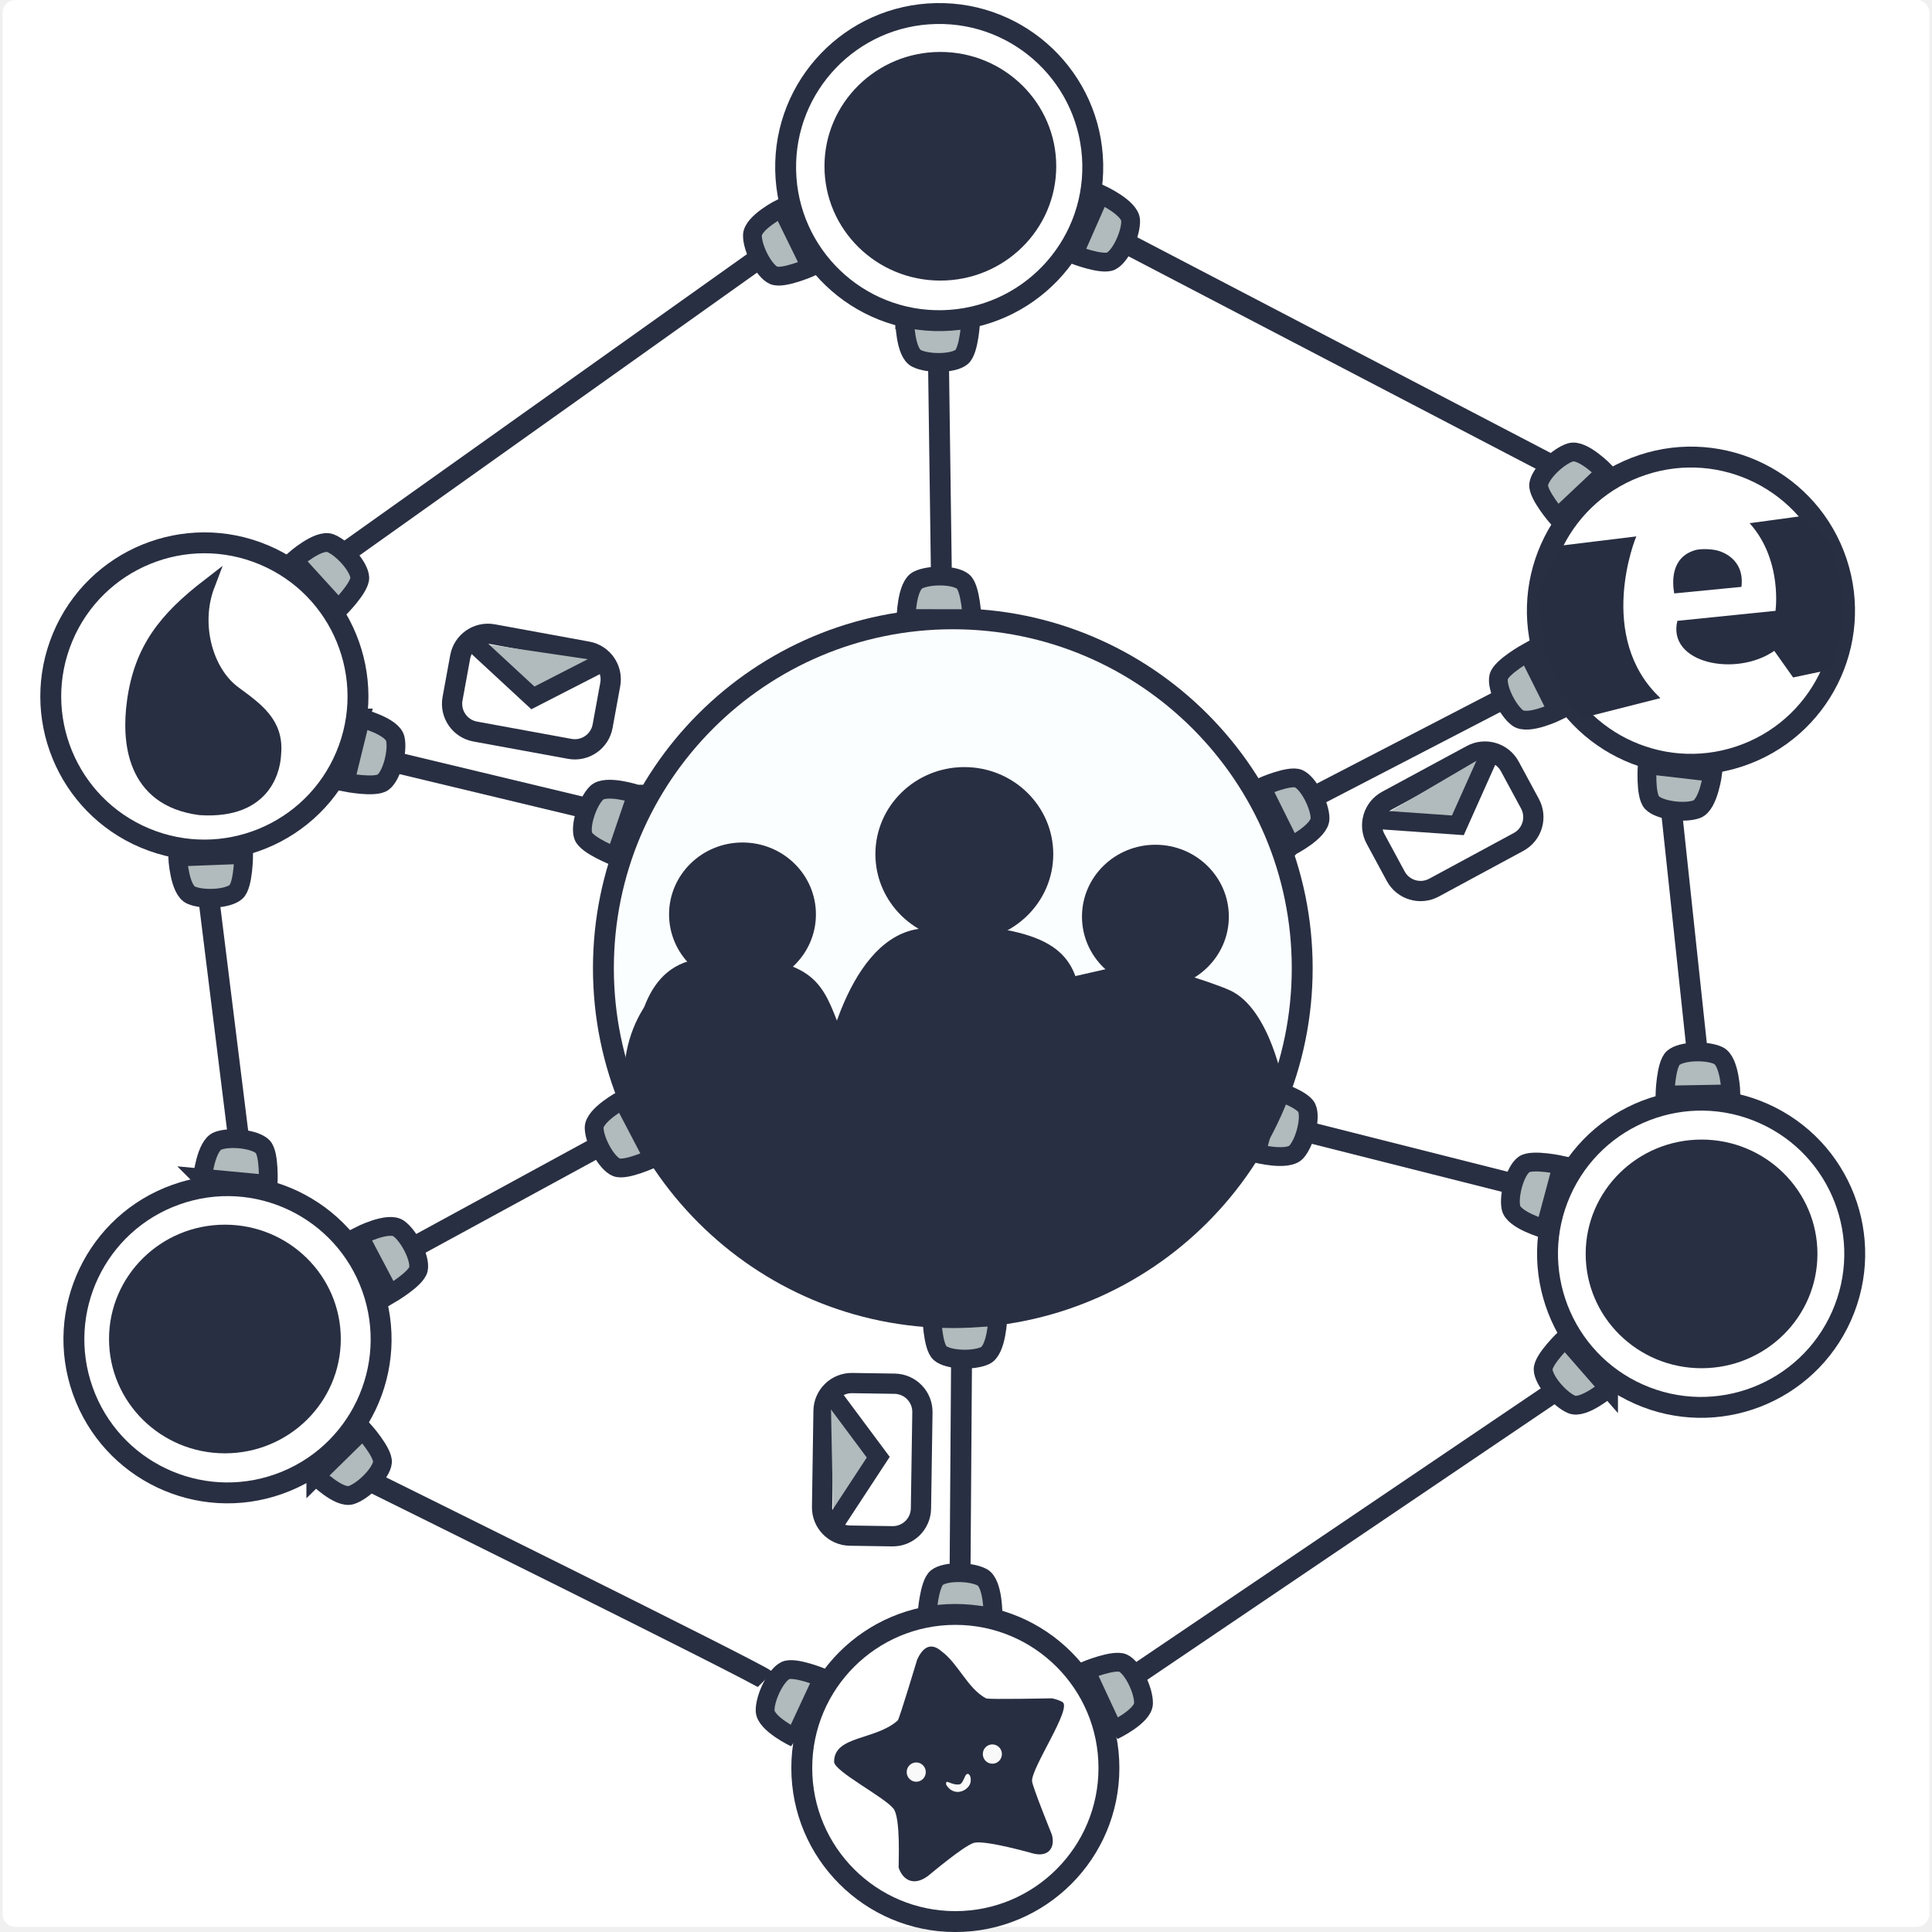
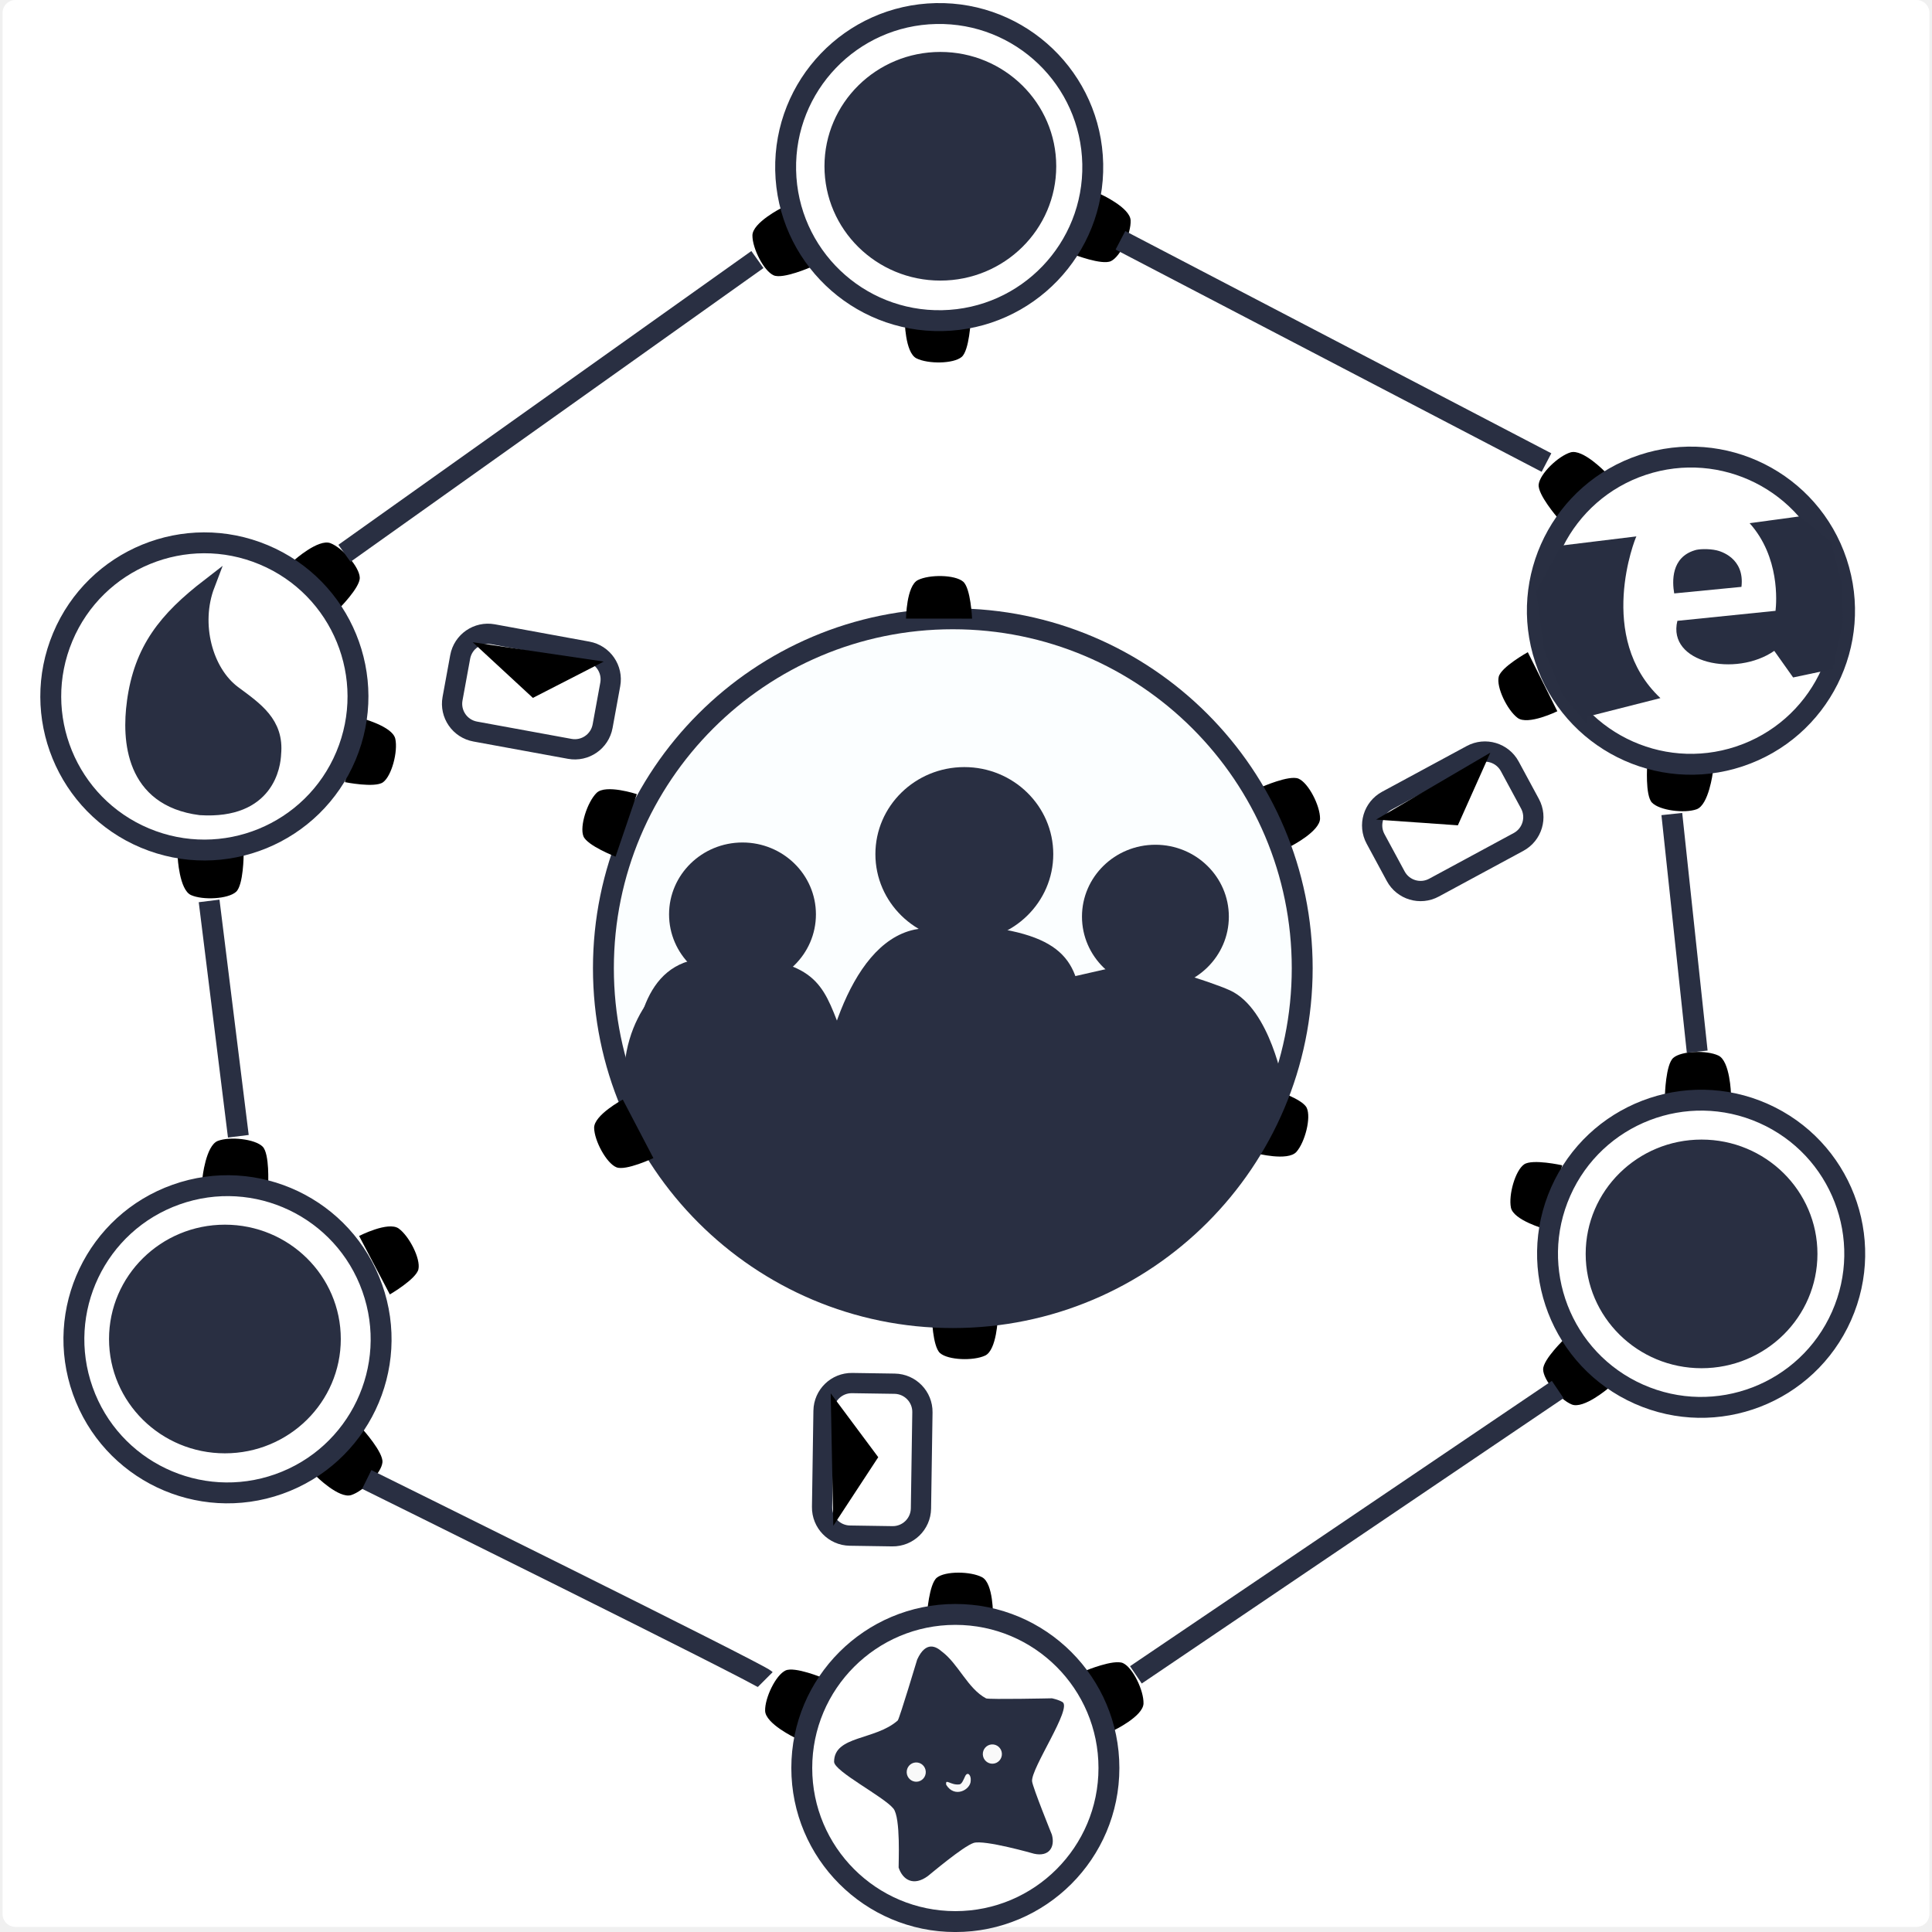
<svg xmlns="http://www.w3.org/2000/svg" width="369" height="369" version="1.1" viewBox="0 0 409.81 410.9" xml:space="preserve">
  <g transform="translate(342.2 585.46)">
    <rect x="-342.2" y="-585.46" width="409.81" height="409.81" ry="2.737" fill="#fff" />
-     <path d="m-11.528-434.19-6.281-12.562s-5.681 3.148-6.186 5.229c-0.543 2.235 1.813 7.086 4.007 8.742 2.194 1.656 8.46-1.409 8.46-1.409z" fill="#b1babc" stroke="#292f42" stroke-width="4" />
-     <path d="m-68.212-405.48-6.253-12.577s5.934-2.643 7.899-1.794c2.111 0.912 4.568 5.712 4.571 8.461 2e-3 2.749-6.216 5.909-6.216 5.909z" fill="#b1babc" stroke="#292f42" stroke-width="4" />
-     <path d="m-22.633-437.06-41.658 21.587" fill="#b1babc" stroke="#292f42" stroke-width="4.444" />
-     <path d="m-14.133-324.06 3.635-13.566s-6.34-1.414-8.098-0.193c-1.889 1.312-3.345 6.505-2.803 9.2 0.543 2.695 7.264 4.559 7.264 4.559z" fill="#b1babc" stroke="#292f42" stroke-width="4" />
-     <path d="m-75.593-340.18 3.666-13.558s6.193 1.96 7.1 3.898c0.975 2.083-0.372 7.305-2.195 9.363-1.823 2.058-8.572 0.297-8.572 0.297z" fill="#b1babc" stroke="#292f42" stroke-width="4" />
-     <path d="m-20.54-333.57-45.491-11.488" fill="#b1babc" stroke="#292f42" stroke-width="4.444" />
-     <path d="m-130.52-305.3-14.042-0.301s0.136 6.494 1.741 7.911c1.724 1.522 7.114 1.7 9.602 0.531 2.488-1.169 2.699-8.141 2.699-8.141z" fill="#b1babc" stroke="#292f42" stroke-width="4" />
-     <path d="m-131.55-241.76-14.041-0.333s0.429-6.481 2.096-7.824c1.791-1.443 7.183-1.378 9.617-0.098 2.433 1.28 2.329 8.255 2.329 8.255z" fill="#b1babc" stroke="#292f42" stroke-width="4" />
-     <path d="m-105.91-217.42-5.923-12.735s6-2.487 7.943-1.587c2.087 0.966 4.418 5.83 4.348 8.578-0.07 2.748-6.369 5.745-6.369 5.745z" fill="#b1babc" stroke="#292f42" stroke-width="4" />
-     <path d="m-173.65-215.86 5.923-12.735s-6-2.487-7.943-1.587c-2.087 0.966-4.418 5.83-4.348 8.578 0.07 2.748 6.369 5.745 6.369 5.745z" fill="#b1babc" stroke="#292f42" stroke-width="4" />
-     <path d="m-138.24-296.81-0.326 46.918" fill="#b1babc" stroke="#292f42" stroke-width="4.444" />
+     <path d="m-11.528-434.19-6.281-12.562s-5.681 3.148-6.186 5.229c-0.543 2.235 1.813 7.086 4.007 8.742 2.194 1.656 8.46-1.409 8.46-1.409z" class="fill-zinc-200 stroke-main-900 dark:stroke-white" stroke-width="4" />
+     <path d="m-68.212-405.48-6.253-12.577s5.934-2.643 7.899-1.794c2.111 0.912 4.568 5.712 4.571 8.461 2e-3 2.749-6.216 5.909-6.216 5.909z" class="fill-zinc-200 stroke-main-900 dark:stroke-white" stroke-width="4" />
+     <path d="m-22.633-437.06-41.658 21.587" class="fill-zinc-200 stroke-main-900 dark:stroke-white" stroke-width="4.444" />
+     <path d="m-14.133-324.06 3.635-13.566s-6.34-1.414-8.098-0.193c-1.889 1.312-3.345 6.505-2.803 9.2 0.543 2.695 7.264 4.559 7.264 4.559z" class="fill-zinc-200 stroke-main-900 dark:stroke-white" stroke-width="4" />
+     <path d="m-75.593-340.18 3.666-13.558s6.193 1.96 7.1 3.898c0.975 2.083-0.372 7.305-2.195 9.363-1.823 2.058-8.572 0.297-8.572 0.297z" class="fill-zinc-200 stroke-main-900 dark:stroke-white" stroke-width="4" />
+     <path d="m-20.54-333.57-45.491-11.488" class="fill-zinc-200 stroke-main-900 dark:stroke-white" stroke-width="4.444" />
+     <path d="m-130.52-305.3-14.042-0.301s0.136 6.494 1.741 7.911c1.724 1.522 7.114 1.7 9.602 0.531 2.488-1.169 2.699-8.141 2.699-8.141z" class="fill-zinc-200 stroke-main-900 dark:stroke-white" stroke-width="4" />
+     <path d="m-131.55-241.76-14.041-0.333s0.429-6.481 2.096-7.824c1.791-1.443 7.183-1.378 9.617-0.098 2.433 1.28 2.329 8.255 2.329 8.255z" class="fill-zinc-200 stroke-main-900 dark:stroke-white" stroke-width="4" />
+     <path d="m-105.91-217.42-5.923-12.735s6-2.487 7.943-1.587c2.087 0.966 4.418 5.83 4.348 8.578-0.07 2.748-6.369 5.745-6.369 5.745z" class="fill-zinc-200 stroke-main-900 dark:stroke-white" stroke-width="4" />
+     <path d="m-173.65-215.86 5.923-12.735s-6-2.487-7.943-1.587c-2.087 0.966-4.418 5.83-4.348 8.578 0.07 2.748 6.369 5.745 6.369 5.745z" class="fill-zinc-200 stroke-main-900 dark:stroke-white" stroke-width="4" />
+     <path d="m-138.24-296.81-0.326 46.918" class="fill-zinc-200 stroke-main-900 dark:stroke-white" stroke-width="4.444" />
    <circle cx="-140.1" cy="-379.54" r="74.311" fill="#fbfeff" stroke="#292f42" stroke-width="4.444" />
    <ellipse cx="-97.011" cy="-390.51" rx="15.618" ry="15.288" fill="#292f42" />
    <ellipse cx="-137.65" cy="-403.8" rx="18.915" ry="18.515" fill="#292f42" />
    <ellipse cx="-184.83" cy="-390.99" rx="15.618" ry="15.288" fill="#292f42" />
    <path d="m-208.6-353.39c0.7-9.976 1.414-25.364 13.419-27.937 7.259-1.32 11.659-0.88 15.838 0 13.167 2.432 12.489 9.284 17.615 20.28 2.563 5.499 4.374 23.368 4.374 23.368-24.875-2.922-34.876 0.331-51.246-15.711z" fill="#292f42" />
    <path d="m-169.31-346.72c0.848-12.082 6.507-37.91 21.046-41.027 8.791-1.598 14.12-1.066 19.181 0 15.946 2.945 16.603 10.349 16.517 25.042-0.266 6.66 0 26.374 0 26.374-30.125-3.539-36.919 9.039-56.744-10.39z" fill="#292f42" />
    <path d="m-209.92-352.73s8.359 18.698 10.339 20.018 9.679 9.239 10.779 9.899c1.1 0.66 25.737 12.979 25.737 12.979l26.177 4.18 25.957-5.059 23.977-17.158 17.236-26.545s-2.839-16.487-11.435-20.413c-4.429-2.023-18.341-6.191-19.881-5.971-1.54 0.22-81.83 18.832-81.83 18.832l-16.058-16.278s-12.539 7.259-10.999 25.517z" fill="#292f42" />
    <rect transform="rotate(10.376)" x="-321.15" y="-400.35" width="32.449" height="21.033" ry="6.002" fill="#fff" stroke="#292f42" stroke-width="4.307" />
-     <path d="m-242.21-448.87 12.801 11.84 15.065-7.727" fill="#b1babc" stroke="#292f42" stroke-width="4" />
+     <path d="m-242.21-448.87 12.801 11.84 15.065-7.727" class="fill-zinc-200 stroke-main-900 dark:stroke-white" stroke-width="4" />
    <circle cx="-139.56" cy="-209.44" r="32.663" fill="#fff" stroke="#292f42" stroke-width="4.444" />
-     <path d="m25.4-352.81-14.043 0.251s0.159-6.493 1.769-7.904c1.73-1.516 7.12-1.675 9.604-0.498 2.484 1.178 2.67 8.151 2.67 8.151z" fill="#b1babc" stroke="#292f42" stroke-width="4" />
-     <path d="m-0.637-290.25-9.241-10.577s-4.706 4.477-4.671 6.617c0.037 2.3 3.538 6.402 6.079 7.452 2.541 1.051 7.833-3.493 7.833-3.493z" fill="#b1babc" stroke="#292f42" stroke-width="4" />
+     <path d="m25.4-352.81-14.043 0.251s0.159-6.493 1.769-7.904c1.73-1.516 7.12-1.675 9.604-0.498 2.484 1.178 2.67 8.151 2.67 8.151z" class="fill-zinc-200 stroke-main-900 dark:stroke-white" stroke-width="4" />
+     <path d="m-0.637-290.25-9.241-10.577s-4.706 4.477-4.671 6.617c0.037 2.3 3.538 6.402 6.079 7.452 2.541 1.051 7.833-3.493 7.833-3.493z" class="fill-zinc-200 stroke-main-900 dark:stroke-white" stroke-width="4" />
    <circle transform="rotate(-66.085)" cx="299.16" cy="-111.82" r="32.663" fill="#fff" stroke="#292f42" stroke-width="4.444" />
-     <path d="m-1.27-485.01-10.222 9.632s-4.25-4.912-4.008-7.039c0.26-2.285 4.141-6.029 6.772-6.829 2.63-0.8 7.458 4.235 7.458 4.235z" fill="#b1babc" stroke="#292f42" stroke-width="4" />
-     <path d="m21.546-421.2-13.953-1.61s-0.471 6.478 0.995 8.039c1.575 1.676 6.924 2.357 9.511 1.425 2.587-0.932 3.447-7.854 3.447-7.854z" fill="#b1babc" stroke="#292f42" stroke-width="4" />
+     <path d="m-1.27-485.01-10.222 9.632s-4.25-4.912-4.008-7.039c0.26-2.285 4.141-6.029 6.772-6.829 2.63-0.8 7.458 4.235 7.458 4.235z" class="fill-zinc-200 stroke-main-900 dark:stroke-white" stroke-width="4" />
+     <path d="m21.546-421.2-13.953-1.61s-0.471 6.478 0.995 8.039c1.575 1.676 6.924 2.357 9.511 1.425 2.587-0.932 3.447-7.854 3.447-7.854z" class="fill-zinc-200 stroke-main-900 dark:stroke-white" stroke-width="4" />
    <circle transform="rotate(251.64)" cx="427.07" cy="159.53" r="32.663" fill="#fff" stroke="#292f42" stroke-width="4.444" />
-     <path d="m-266.37-322.59 6.538 12.43s5.615-3.265 6.077-5.355c0.497-2.246-1.958-7.047-4.186-8.658-2.228-1.611-8.43 1.582-8.43 1.582z" fill="#b1babc" stroke="#292f42" stroke-width="4" />
-     <path d="m-210.29-351.6 6.51 12.445s-5.878 2.764-7.86 1.956c-2.13-0.868-4.685-5.617-4.744-8.366-0.059-2.749 6.094-6.036 6.094-6.036z" fill="#b1babc" stroke="#292f42" stroke-width="4" />
-     <path d="m-255.21-319.95 41.205-22.44" fill="#b1babc" stroke="#292f42" stroke-width="4.444" />
-     <path d="m-266.03-432.75-3.356 13.638s6.367 1.283 8.1 0.026c1.861-1.351 3.211-6.572 2.612-9.255-0.598-2.683-7.357-4.409-7.357-4.409z" fill="#b1babc" stroke="#292f42" stroke-width="4" />
-     <path d="m-207.3-416.56-4.528 13.295s-6.054-2.353-6.836-4.346c-0.839-2.141 0.839-7.266 2.79-9.203 1.951-1.937 8.573 0.254 8.573 0.254z" fill="#b1babc" stroke="#292f42" stroke-width="4" />
-     <path d="m-259.46-423.51 41.454 9.944" fill="#b1babc" stroke="#292f42" stroke-width="4.444" />
-     <path d="m-150.05-453.9 14.045 0.012s-0.27-6.49-1.903-7.873c-1.755-1.486-7.147-1.554-9.611-0.334-2.464 1.22-2.531 8.195-2.531 8.195z" fill="#b1babc" stroke="#292f42" stroke-width="4" />
-     <path d="m-150.33-517.45 14.045 0.043s-0.295 6.489-1.934 7.865c-1.761 1.479-7.154 1.526-9.613 0.296-2.459-1.23-2.498-8.205-2.498-8.205z" fill="#b1babc" stroke="#292f42" stroke-width="4" />
-     <path d="m-176.47-541.26 6.183 12.611s-5.948 2.61-7.908 1.75c-2.106-0.923-4.537-5.737-4.524-8.487 0.013-2.749 6.249-5.875 6.249-5.875z" fill="#b1babc" stroke="#292f42" stroke-width="4" />
-     <path d="m-108.77-544.21-5.659 12.855s6.05 2.363 7.974 1.424c2.067-1.009 4.297-5.919 4.171-8.666-0.126-2.746-6.485-5.613-6.485-5.613z" fill="#b1babc" stroke="#292f42" stroke-width="4" />
-     <path d="m-142.52-462.55-0.639-46.915" fill="#b1babc" stroke="#292f42" stroke-width="4.444" />
+     <path d="m-266.37-322.59 6.538 12.43s5.615-3.265 6.077-5.355c0.497-2.246-1.958-7.047-4.186-8.658-2.228-1.611-8.43 1.582-8.43 1.582z" class="fill-zinc-200 stroke-main-900 dark:stroke-white" stroke-width="4" />
+     <path d="m-210.29-351.6 6.51 12.445s-5.878 2.764-7.86 1.956c-2.13-0.868-4.685-5.617-4.744-8.366-0.059-2.749 6.094-6.036 6.094-6.036z" class="fill-zinc-200 stroke-main-900 dark:stroke-white" stroke-width="4" />
+     <path d="m-255.21-319.95 41.205-22.44" class="fill-zinc-200 stroke-main-900 dark:stroke-white" stroke-width="4.444" />
+     <path d="m-266.03-432.75-3.356 13.638s6.367 1.283 8.1 0.026c1.861-1.351 3.211-6.572 2.612-9.255-0.598-2.683-7.357-4.409-7.357-4.409z" class="fill-zinc-200 stroke-main-900 dark:stroke-white" stroke-width="4" />
+     <path d="m-207.3-416.56-4.528 13.295s-6.054-2.353-6.836-4.346c-0.839-2.141 0.839-7.266 2.79-9.203 1.951-1.937 8.573 0.254 8.573 0.254z" class="fill-zinc-200 stroke-main-900 dark:stroke-white" stroke-width="4" />
+     <path d="m-259.46-423.51 41.454 9.944" class="fill-zinc-200 stroke-main-900 dark:stroke-white" stroke-width="4.444" />
+     <path d="m-150.05-453.9 14.045 0.012s-0.27-6.49-1.903-7.873c-1.755-1.486-7.147-1.554-9.611-0.334-2.464 1.22-2.531 8.195-2.531 8.195z" class="fill-zinc-200 stroke-main-900 dark:stroke-white" stroke-width="4" />
+     <path d="m-150.33-517.45 14.045 0.043s-0.295 6.489-1.934 7.865c-1.761 1.479-7.154 1.526-9.613 0.296-2.459-1.23-2.498-8.205-2.498-8.205z" class="fill-zinc-200 stroke-main-900 dark:stroke-white" stroke-width="4" />
+     <path d="m-176.47-541.26 6.183 12.611s-5.948 2.61-7.908 1.75c-2.106-0.923-4.537-5.737-4.524-8.487 0.013-2.749 6.249-5.875 6.249-5.875z" class="fill-zinc-200 stroke-main-900 dark:stroke-white" stroke-width="4" />
+     <path d="m-108.77-544.21-5.659 12.855s6.05 2.363 7.974 1.424c2.067-1.009 4.297-5.919 4.171-8.666-0.126-2.746-6.485-5.613-6.485-5.613z" class="fill-zinc-200 stroke-main-900 dark:stroke-white" stroke-width="4" />
+     <path d="m-142.52-462.55-0.639-46.915" class="fill-zinc-200 stroke-main-900 dark:stroke-white" stroke-width="4.444" />
    <circle transform="rotate(178.82)" cx="131.64" cy="552.75" r="32.663" fill="#fff" stroke="#292f42" stroke-width="4.444" />
-     <path d="m-304.96-403.19 14.035-0.54s-0.025 6.495-1.606 7.939c-1.698 1.551-7.084 1.821-9.592 0.695-2.508-1.126-2.837-8.094-2.837-8.094z" fill="#b1babc" stroke="#292f42" stroke-width="4" />
-     <path d="m-280.22-466.28 9.457 10.384s4.613-4.573 4.534-6.712c-0.085-2.298-3.669-6.327-6.231-7.326-2.562-0.998-7.76 3.653-7.76 3.653z" fill="#b1babc" stroke="#292f42" stroke-width="4" />
+     <path d="m-304.96-403.19 14.035-0.54s-0.025 6.495-1.606 7.939c-1.698 1.551-7.084 1.821-9.592 0.695-2.508-1.126-2.837-8.094-2.837-8.094z" class="fill-zinc-200 stroke-main-900 dark:stroke-white" stroke-width="4" />
+     <path d="m-280.22-466.28 9.457 10.384s4.613-4.573 4.534-6.712c-0.085-2.298-3.669-6.327-6.231-7.326-2.562-0.998-7.76 3.653-7.76 3.653z" class="fill-zinc-200 stroke-main-900 dark:stroke-white" stroke-width="4" />
    <circle transform="rotate(112.74)" cx="-287.66" cy="445.07" r="32.663" fill="#fff" stroke="#292f42" stroke-width="4.444" />
-     <path d="m-275.58-271.57 10.022-9.841s4.35 4.823 4.152 6.955c-0.213 2.29-4.016 6.113-6.63 6.966-2.613 0.854-7.544-4.081-7.544-4.081z" fill="#b1babc" stroke="#292f42" stroke-width="4" />
-     <path d="m-299.7-334.89 13.983 1.323s0.337-6.487-1.16-8.016c-1.609-1.644-6.971-2.214-9.538-1.229-2.567 0.985-3.284 7.923-3.284 7.923z" fill="#b1babc" stroke="#292f42" stroke-width="4" />
+     <path d="m-275.58-271.57 10.022-9.841s4.35 4.823 4.152 6.955c-0.213 2.29-4.016 6.113-6.63 6.966-2.613 0.854-7.544-4.081-7.544-4.081z" class="fill-zinc-200 stroke-main-900 dark:stroke-white" stroke-width="4" />
+     <path d="m-299.7-334.89 13.983 1.323s0.337-6.487-1.16-8.016c-1.609-1.644-6.971-2.214-9.538-1.229-2.567 0.985-3.284 7.923-3.284 7.923z" class="fill-zinc-200 stroke-main-900 dark:stroke-white" stroke-width="4" />
    <circle transform="rotate(70.463)" cx="-381.75" cy="176.88" r="32.663" fill="#fff" stroke="#292f42" stroke-width="4.444" />
    <path d="m-298.27-393.85 6.215 50.05" fill="none" stroke="#292f42" stroke-width="4.444" />
    <path d="m-269.49-467.78 87.833-62.481" fill="none" stroke="#292f42" stroke-width="4.444" />
    <path d="m-104.45-534.35 90.613 47.269" fill="none" stroke="#292f42" stroke-width="4.444" />
    <path d="m12.821-412.33 5.398 50.541" fill="none" stroke="#292f42" stroke-width="4.444" />
    <path d="m-101.16-229.25 89.71-60.686" fill="none" stroke="#292f42" stroke-width="4.444" />
    <path d="m-179.98-228.26c-1.319-1.319-84.762-42.546-84.762-42.546" fill="none" stroke="#292f42" stroke-width="4.444" />
    <path d="m-10.776-469.42 5.245 36.478 15.926-4.046c-13.768-12.915-5.377-33.995-5.11-34.39z" fill="#282e41" />
    <path d="m13.328-459.25 14.301-1.394c0.736-6.16-4.503-7.593-5.278-7.77-1.702-0.39-3.916-0.292-4.682 0-4.988 1.53-4.789 6.606-4.341 9.164z" fill="#282e41" />
    <path d="m14.001-453.42 20.877-2.128c0.214-1.884 0.929-11.459-5.513-18.642l10.665-1.447 7.152 32.446-8.563 1.813-4.011-5.657c-8.161 5.658-22.817 2.637-20.606-6.384z" fill="#282e41" />
    <path d="m-10.633-469.53-5.356 9.789 1.57 12.19 3.971 9.789 5.079 6.095 1.755-7.758-3.417-24.381z" fill="#282e41" />
    <path d="m40.115-475.55 6.556 5.34 2.221 8.619 0.317 8.407-1.48 6.715-0.356 2.424-4.54 1.758-3.881-31.465z" fill="#282e41" />
    <path d="m-314.37-436.11c-1.057 7.926-0.411 20.747 14.225 22.625 14.507 0.907 15.706-9.357 15.793-11.649 0.633-6.579-3.89-9.597-8.624-13.105-5.918-4.439-8.642-14.468-5.488-22.737-9.12 7.047-14.394 13.537-15.905 24.865z" fill="#292f42" stroke="#292f42" stroke-width="2.795" />
    <path d="m-151.8-219.56c0.424-0.637 4.124-12.948 4.124-12.948 1.887-4.116 4.117-2.681 5.214-1.723 3.56 2.637 5.521 7.911 9.447 9.989 0.781 0.263 13.992-0.02 13.992-0.02s1.359 0.269 2.24 0.793c2.148 1.277-6.723 14.105-6.457 16.858 0.123 1.27 4.213 11.356 4.213 11.356 0.73 2.671-0.636 4.758-3.807 4.044 0 0-10.588-3.031-12.845-2.291-2.256 0.74-9.249 6.685-9.716 7.032-3.003 2.23-5.342 0.887-6.229-1.795-0.043-0.764 0.477-10.598-1.114-12.551-2.086-2.561-12.625-7.924-12.612-9.964 0.036-5.589 8.773-4.518 13.55-8.779z" fill="#282e41" />
    <ellipse transform="rotate(-3.2172)" cx="-135.94" cy="-216.54" rx="2.031" ry="2.052" fill="#f9f9f9" />
    <ellipse transform="rotate(-3.2172)" cx="-119.56" cy="-219.46" rx="2.031" ry="2.052" fill="#f9f9f9" />
    <path d="m-141.5-205.86c1.799 2.91 5.168 1.041 5.207-0.844 0.126-1.241-0.68-2.083-1.202-0.956-0.312 0.673-0.675 1.632-1.184 1.703-1.869 0.261-3.074-1.392-2.82 0.097z" fill="#f9f9f9" />
    <ellipse cx="-294.91" cy="-300.68" rx="23.816" ry="23.484" fill="#292f42" stroke="#292f42" stroke-width="1.66" />
    <ellipse cx="19.145" cy="-318.78" rx="23.816" ry="23.484" fill="#292f42" stroke="#292f42" stroke-width="1.66" />
    <ellipse cx="-142.75" cy="-550.1" rx="23.816" ry="23.484" fill="#292f42" stroke="#292f42" stroke-width="1.66" />
    <rect transform="rotate(-28.382)" x="149.33" y="-387.98" width="32.449" height="21.033" ry="6.002" fill="#fff" stroke="#292f42" stroke-width="4.307" />
-     <path d="m-50.079-411.15 17.394 1.219 6.911-15.456" fill="#b1babc" stroke="#292f42" stroke-width="4" />
+     <path d="m-50.079-411.15 17.394 1.219 6.911-15.456" class="fill-zinc-200 stroke-main-900 dark:stroke-white" stroke-width="4" />
    <rect transform="rotate(-89.136)" x="256.39" y="-171.88" width="32.449" height="21.033" ry="6.002" fill="#fff" stroke="#292f42" stroke-width="4.307" />
-     <path d="m-165.52-260.96 9.562-14.582-10.11-13.581" fill="#b1babc" stroke="#292f42" stroke-width="4" />
+     <path d="m-165.52-260.96 9.562-14.582-10.11-13.581" class="fill-zinc-200 stroke-main-900 dark:stroke-white" stroke-width="4" />
  </g>
</svg>
